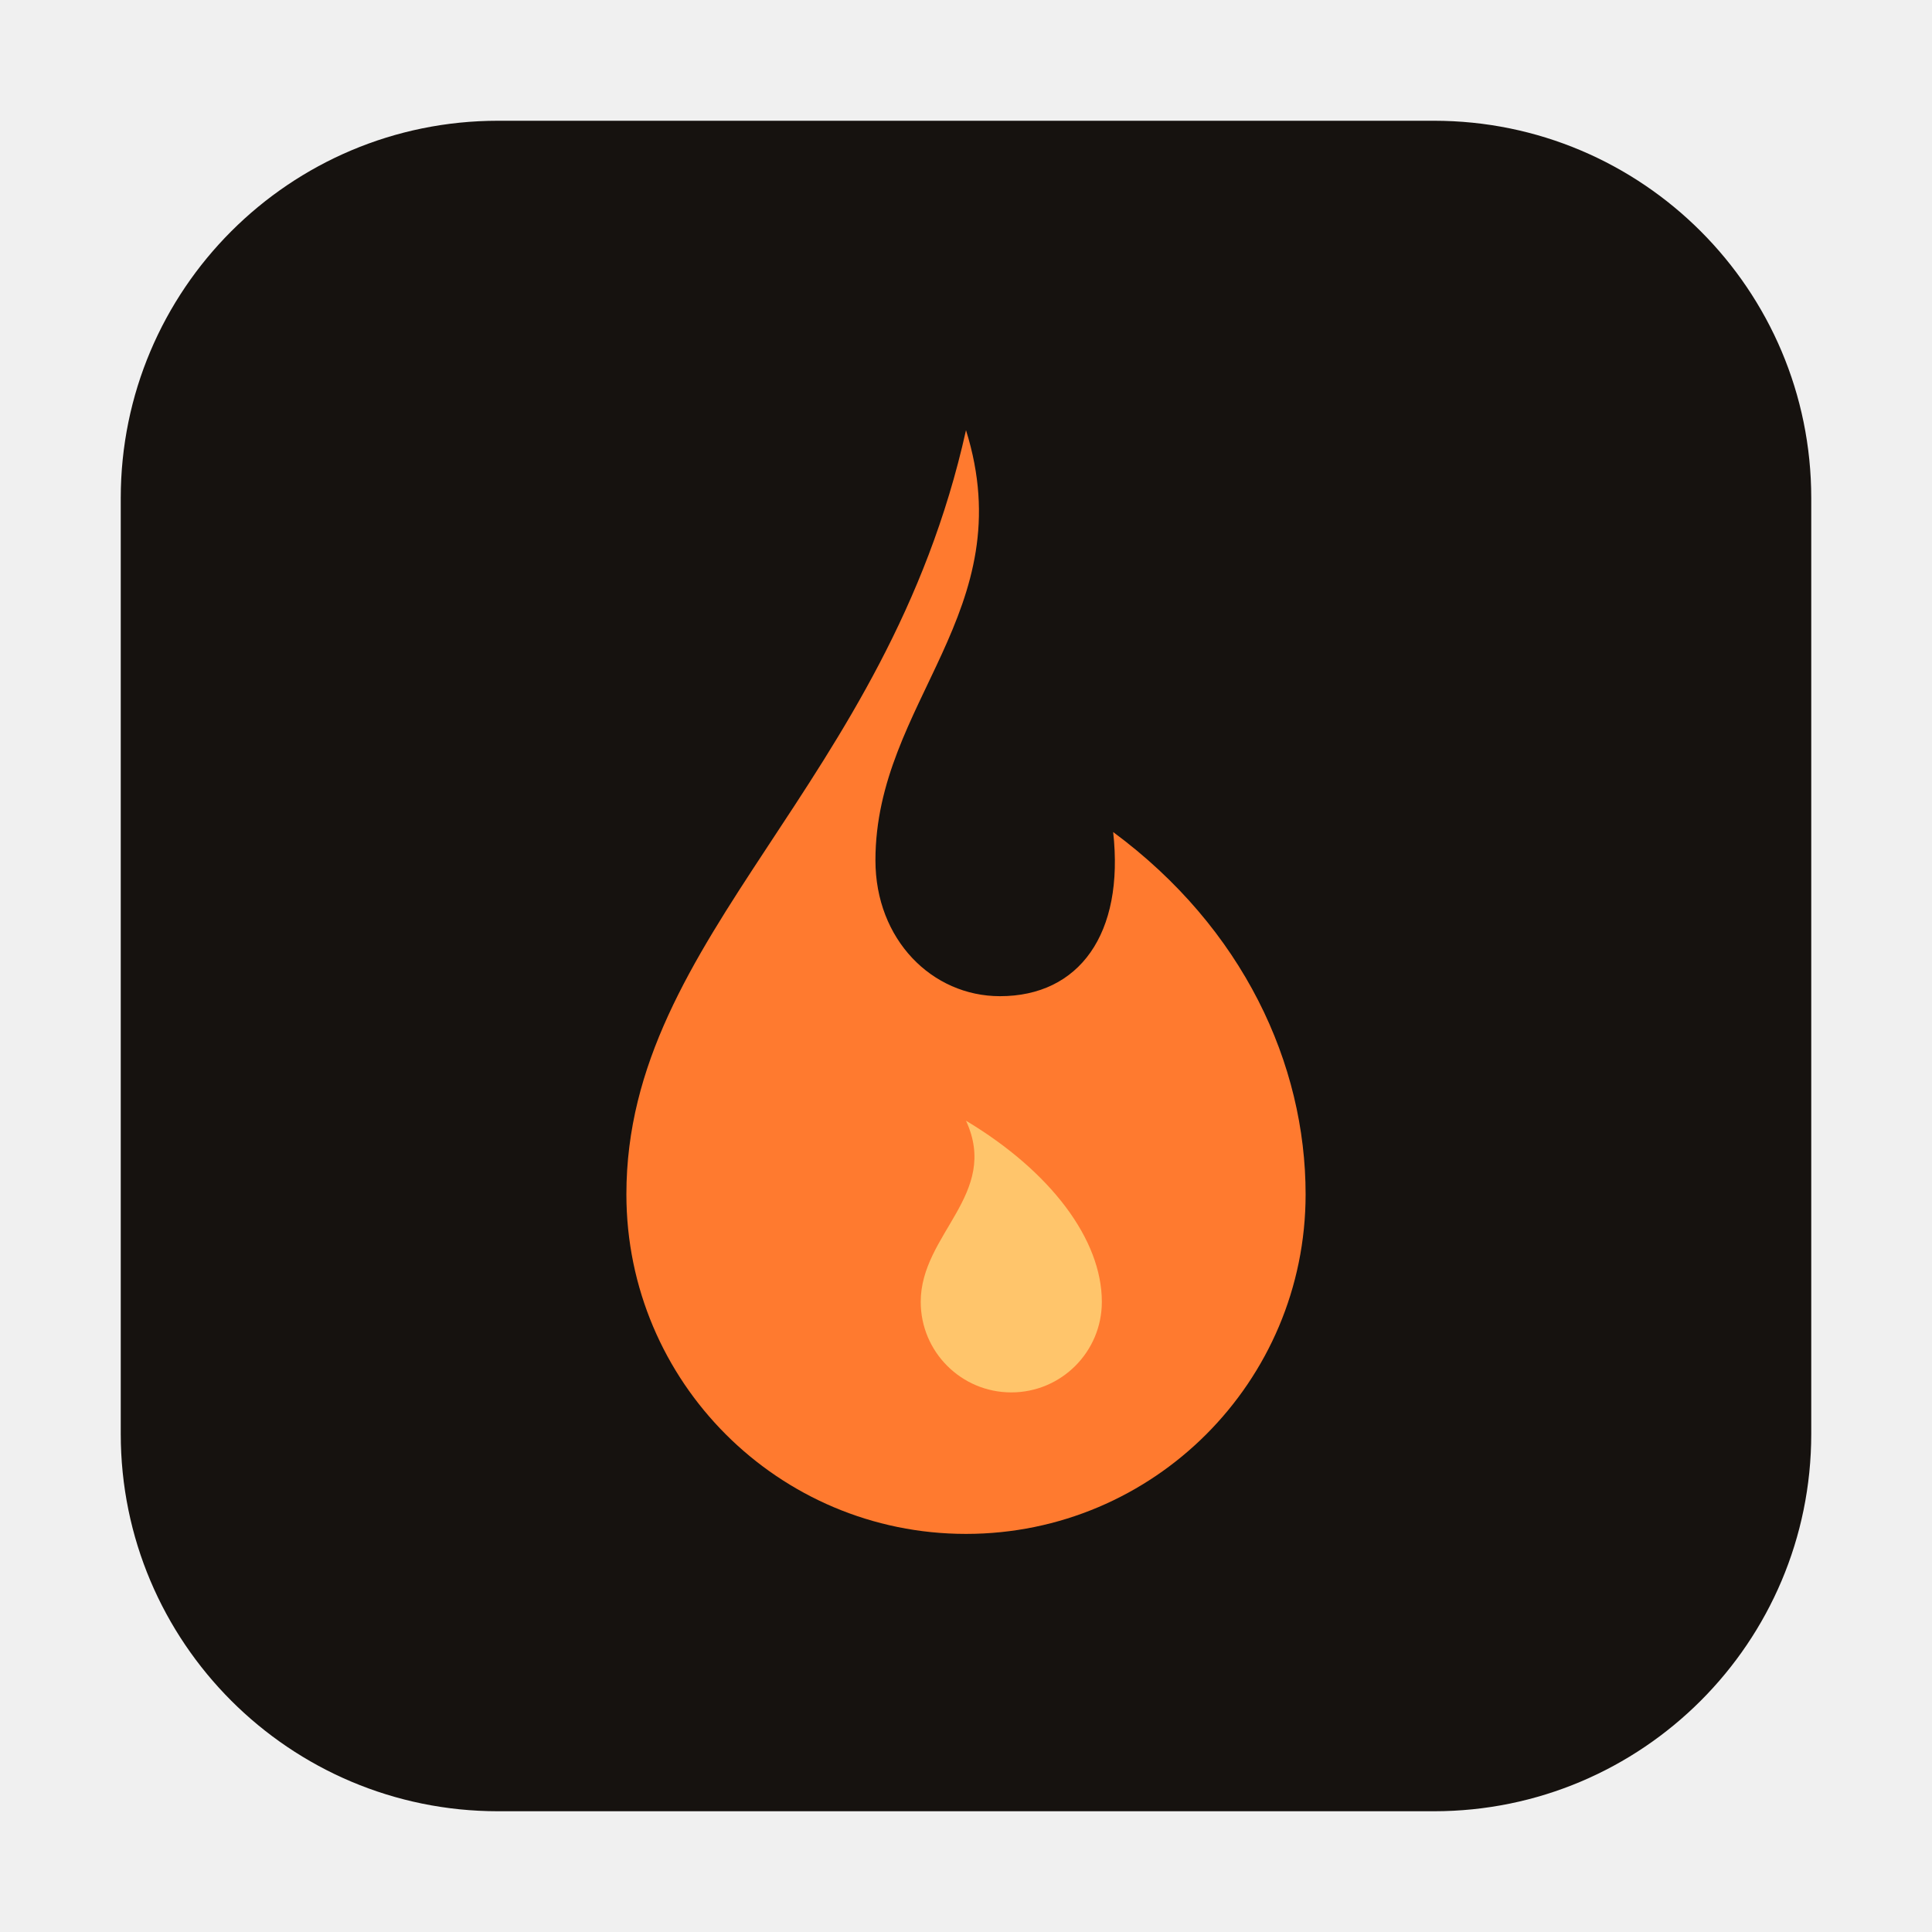
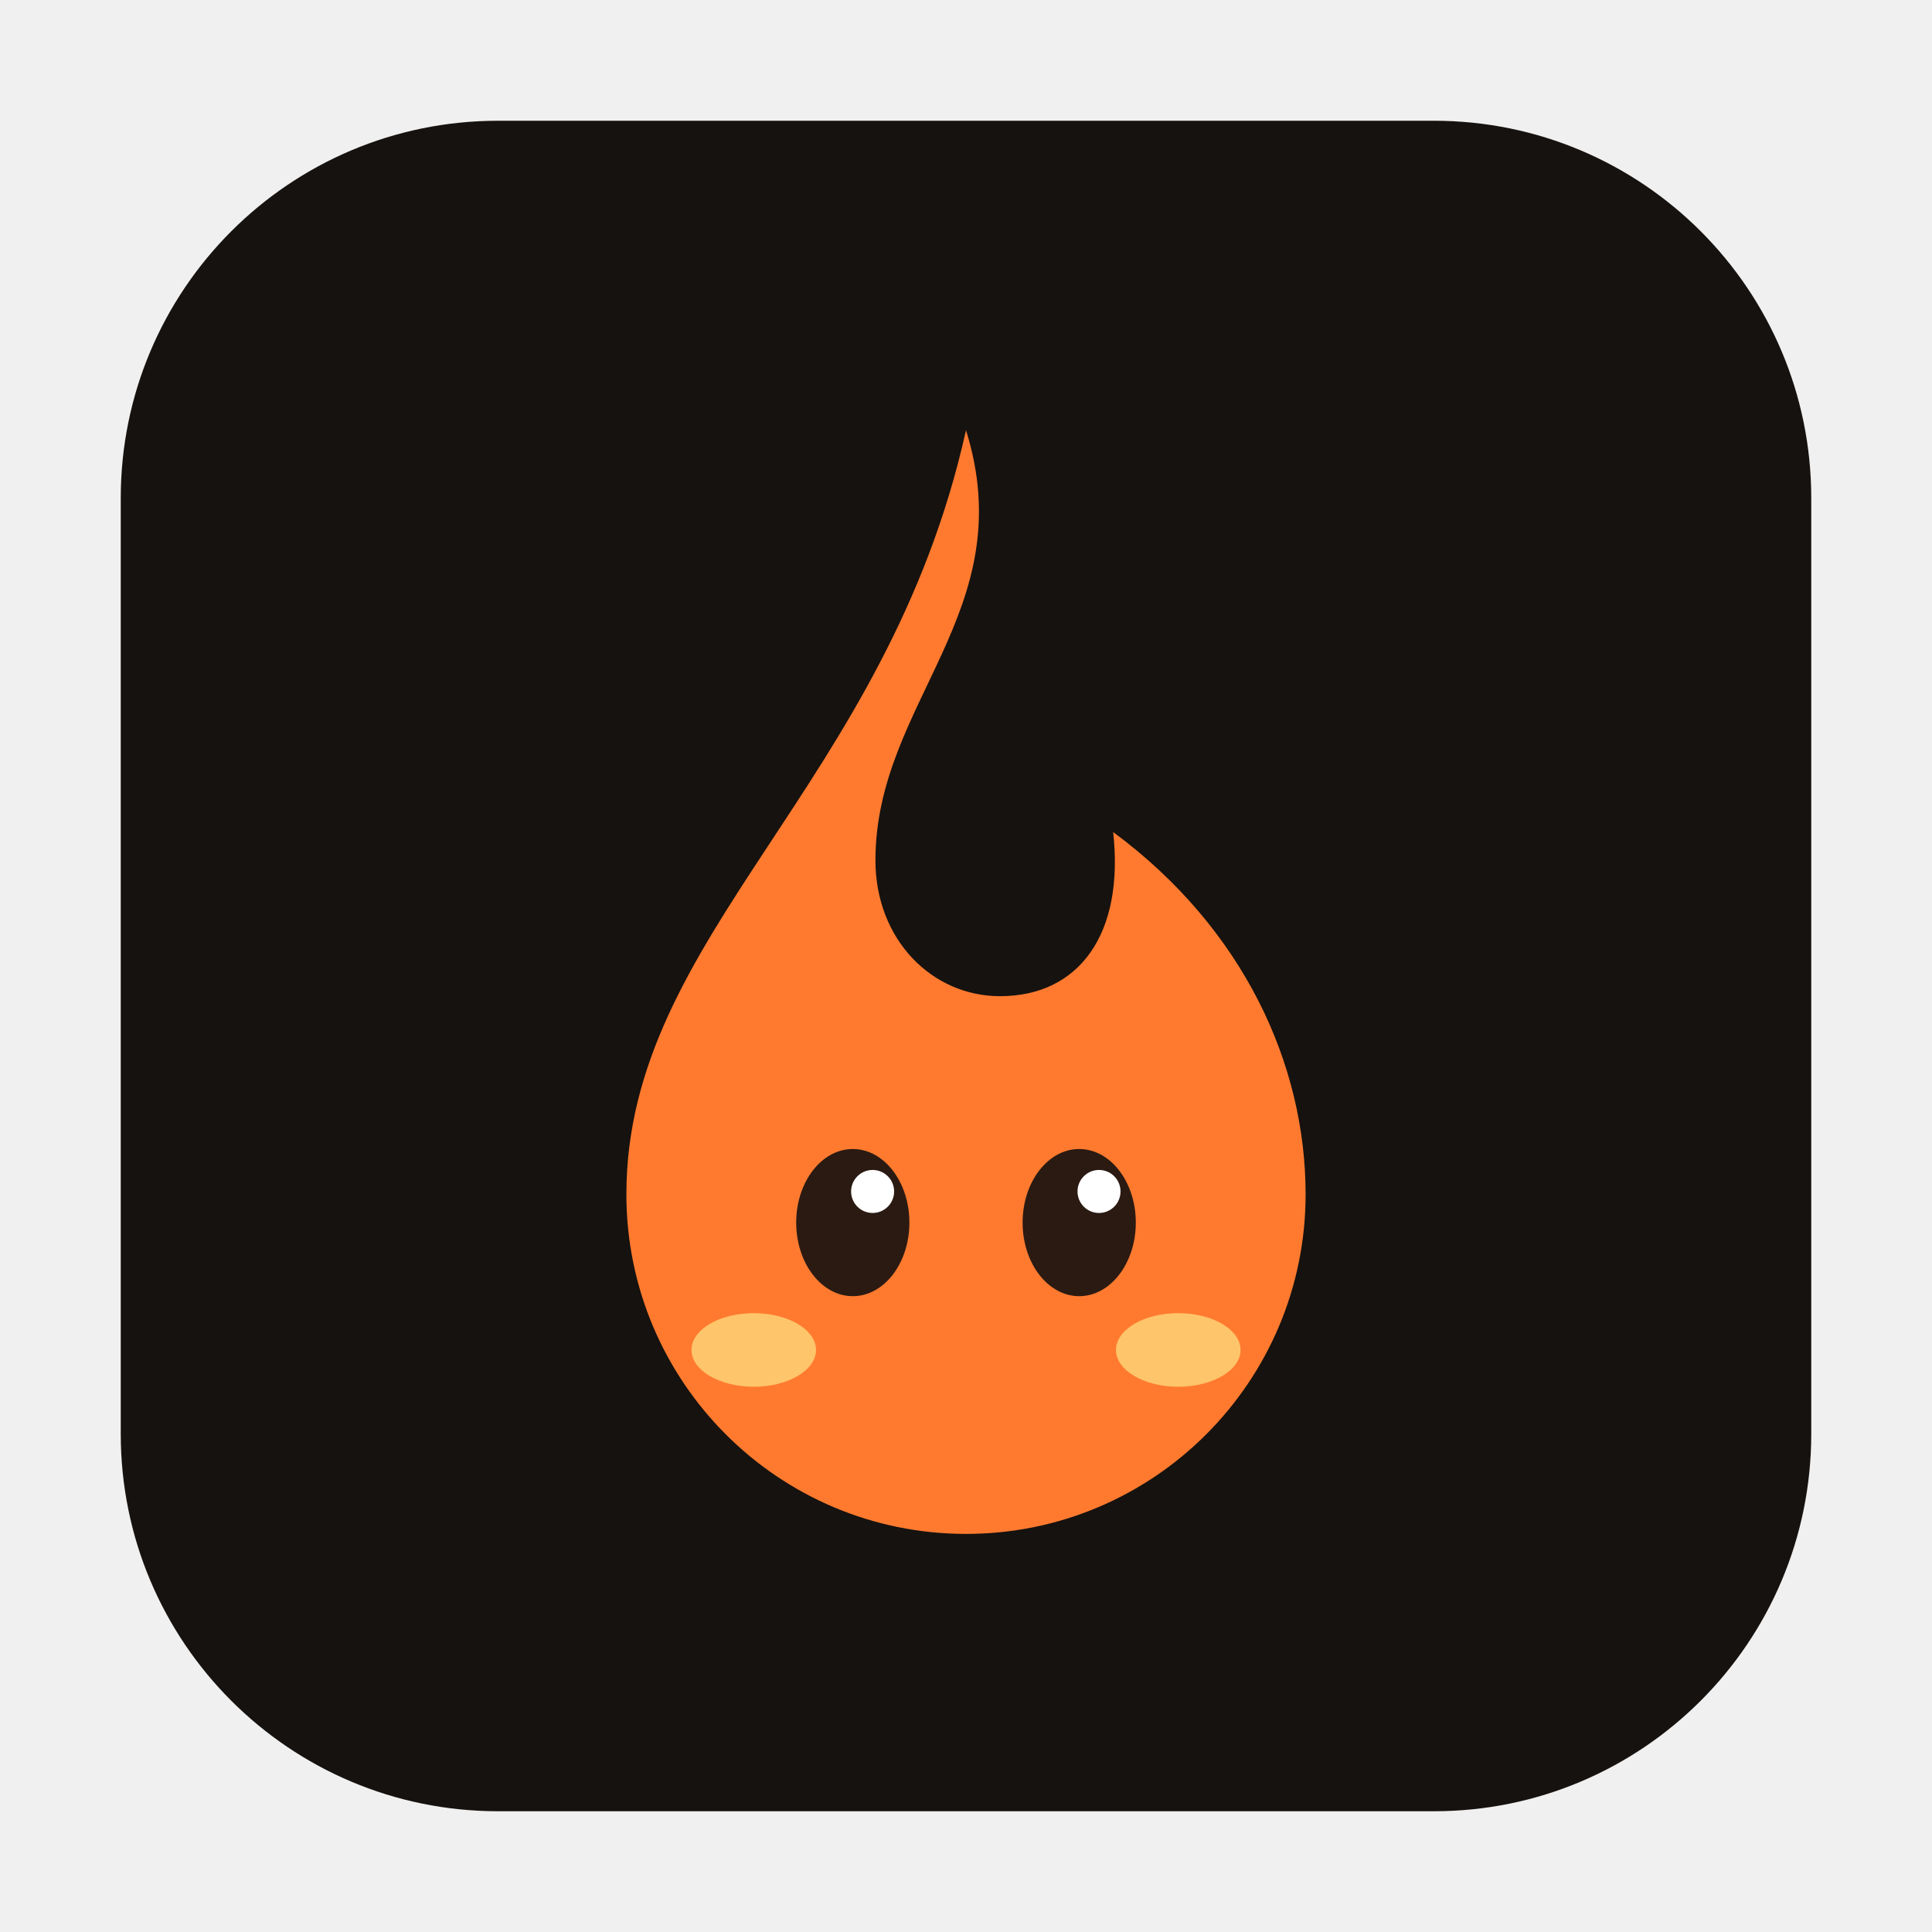
<svg xmlns="http://www.w3.org/2000/svg" width="1024" height="1024" viewBox="0 0 1024 1024">
  <rect x="64" y="64" width="896" height="896" rx="200" fill="#16120f" />
  <g transform="translate(512 528) scale(30) translate(-12 -12)">
    <path d="M12 2c1 3.2-1.6 4.8-1.6 7.6 0 1.4 1 2.4 2.2 2.4 1.4 0 2.2-1.1 2-2.9 2.3 1.7 3.4 4.1 3.4 6.4A6 6 0 0 1 12 21.5a6 6 0 0 1-6-6c0-4.6 4.6-7.2 6-13.5Z" fill="#ff7a2f" />
-     <path d="M12 14.2c.6 1.3-.8 2-.8 3.2a1.6 1.6 0 0 0 3.2 0c0-1.1-.9-2.3-2.4-3.2Z" fill="#ffc56b" />
+     <ellipse cx="10" cy="16" rx="1" ry="1.3" fill="#2a1a12" />
+     <ellipse cx="14" cy="16" rx="1" ry="1.3" fill="#2a1a12" />
+     <circle cx="10.35" cy="15.45" r=".38" fill="#fff" />
+     <circle cx="14.35" cy="15.45" r=".38" fill="#fff" />
+     <ellipse cx="8.25" cy="18.25" rx="1.1" ry=".65" fill="#ffc56b" />
+     <ellipse cx="15.75" cy="18.25" rx="1.1" ry=".65" fill="#ffc56b" />
  </g>
</svg>
